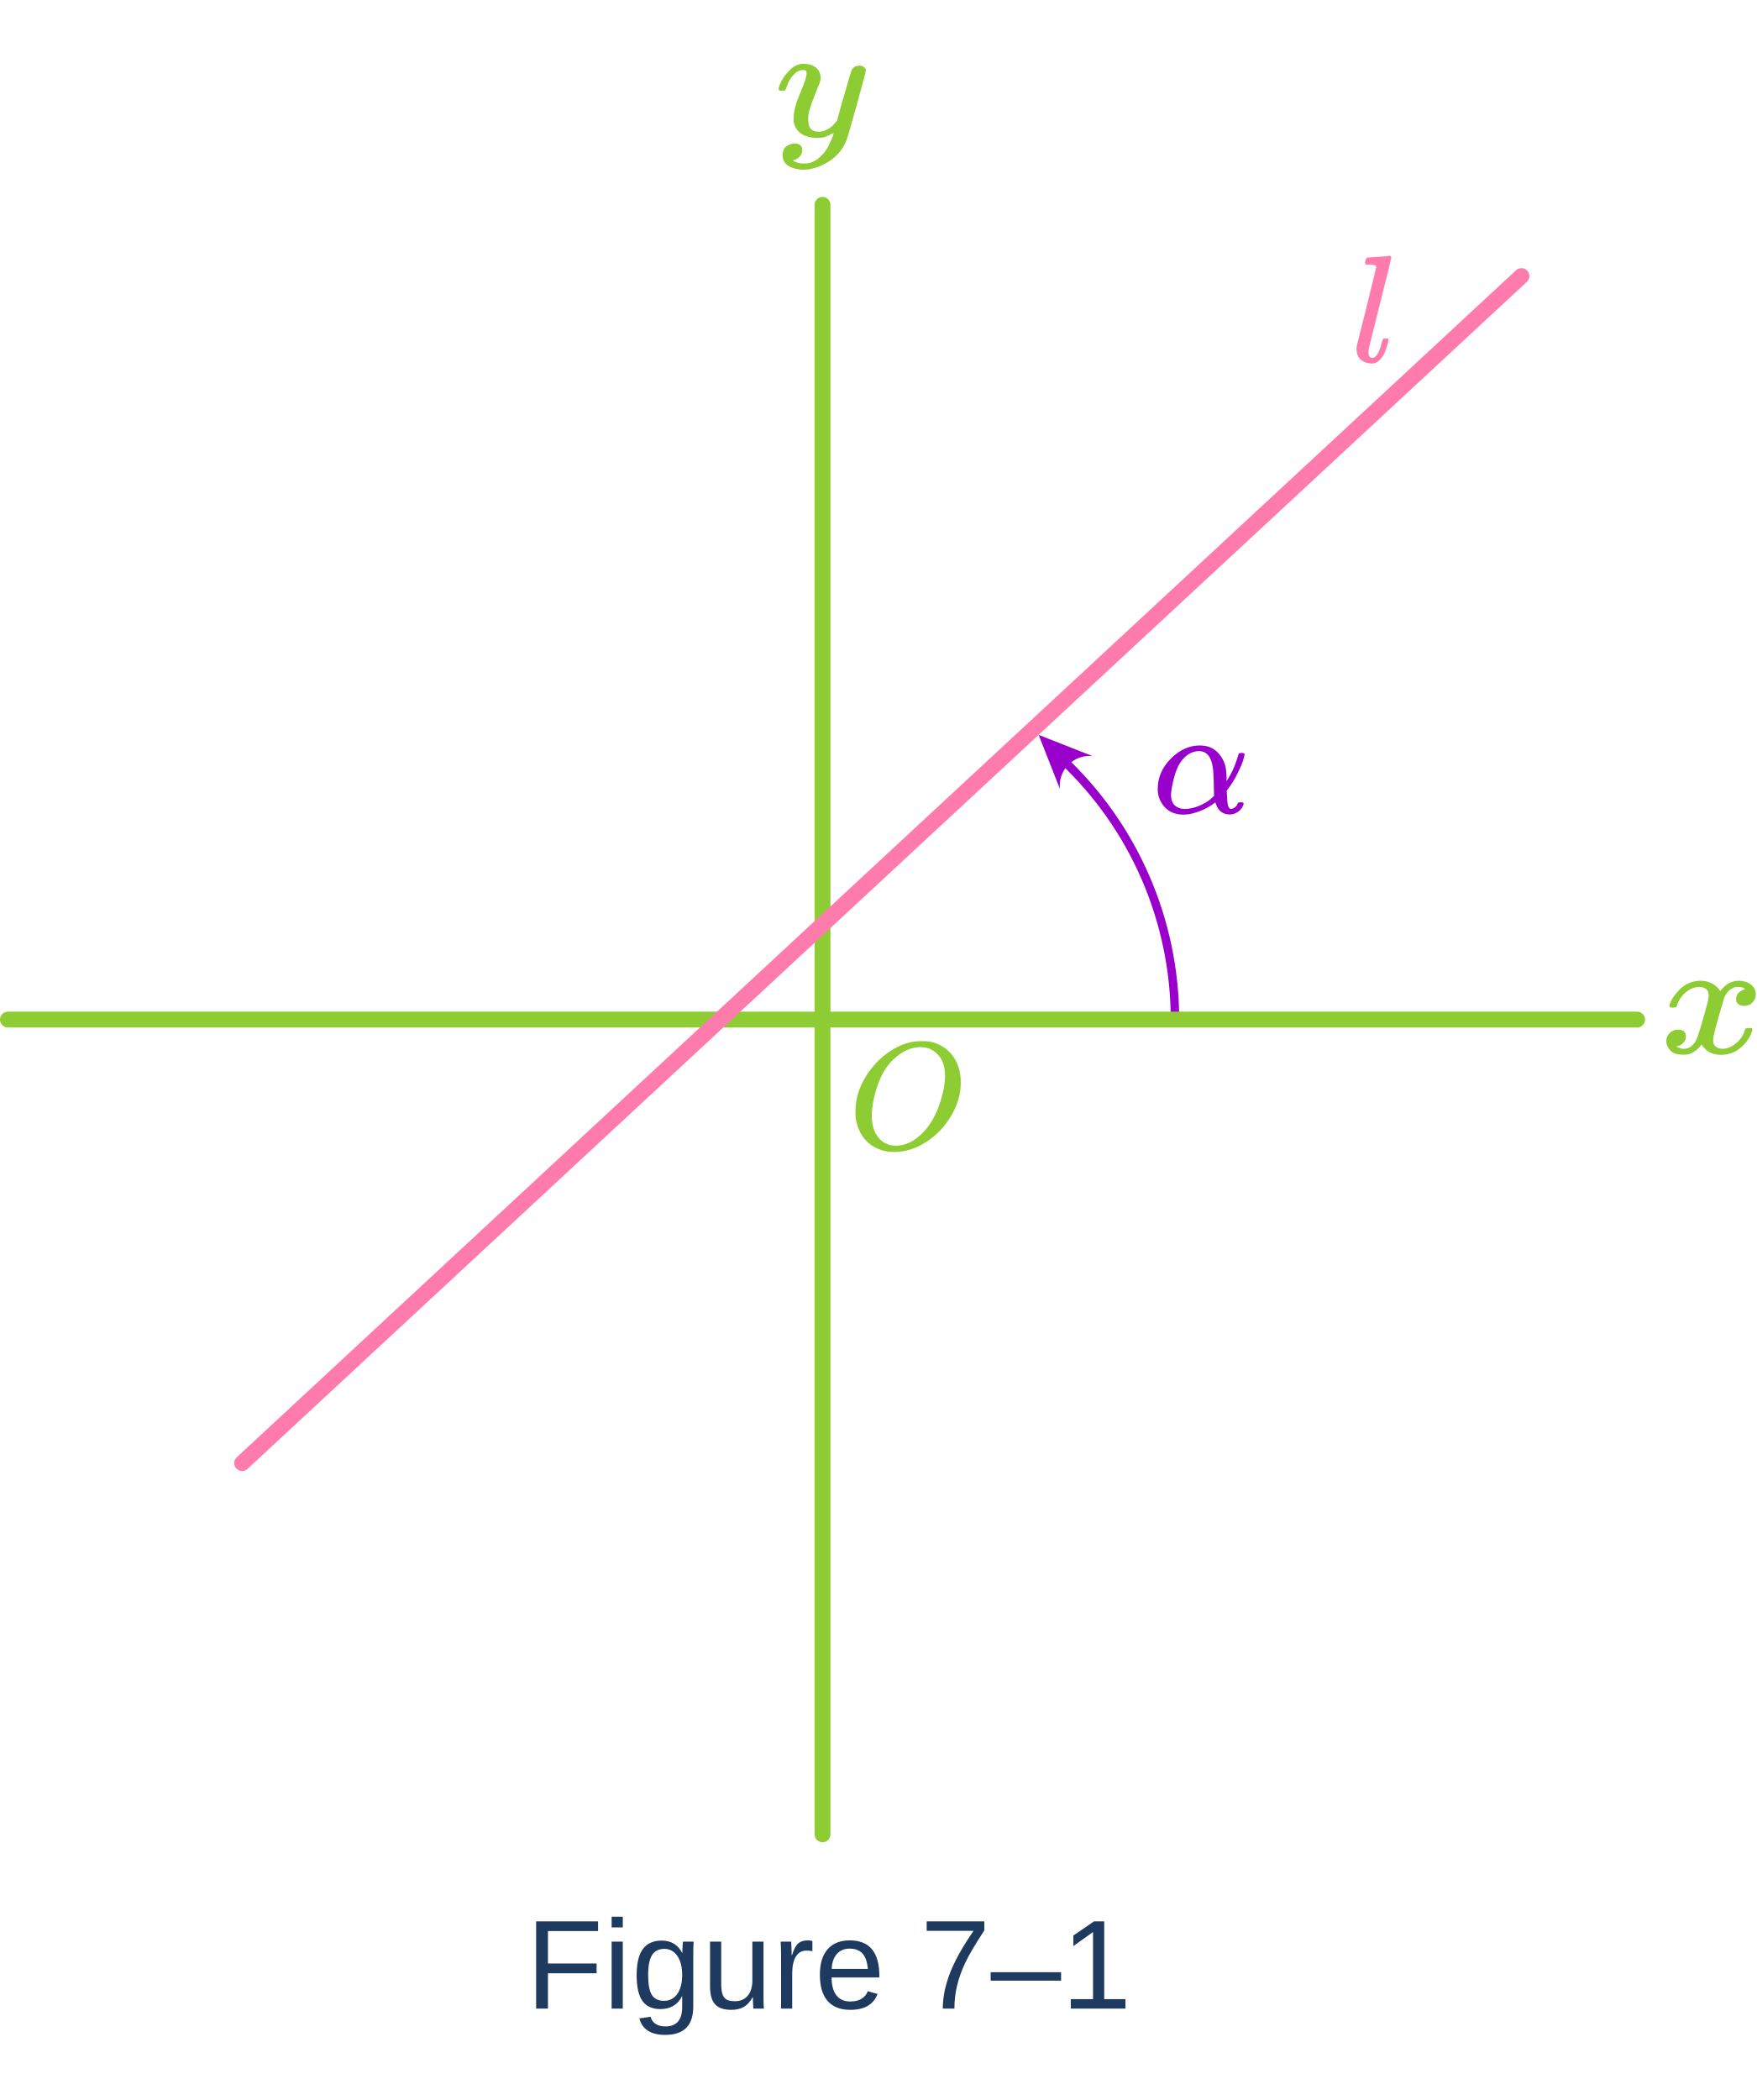
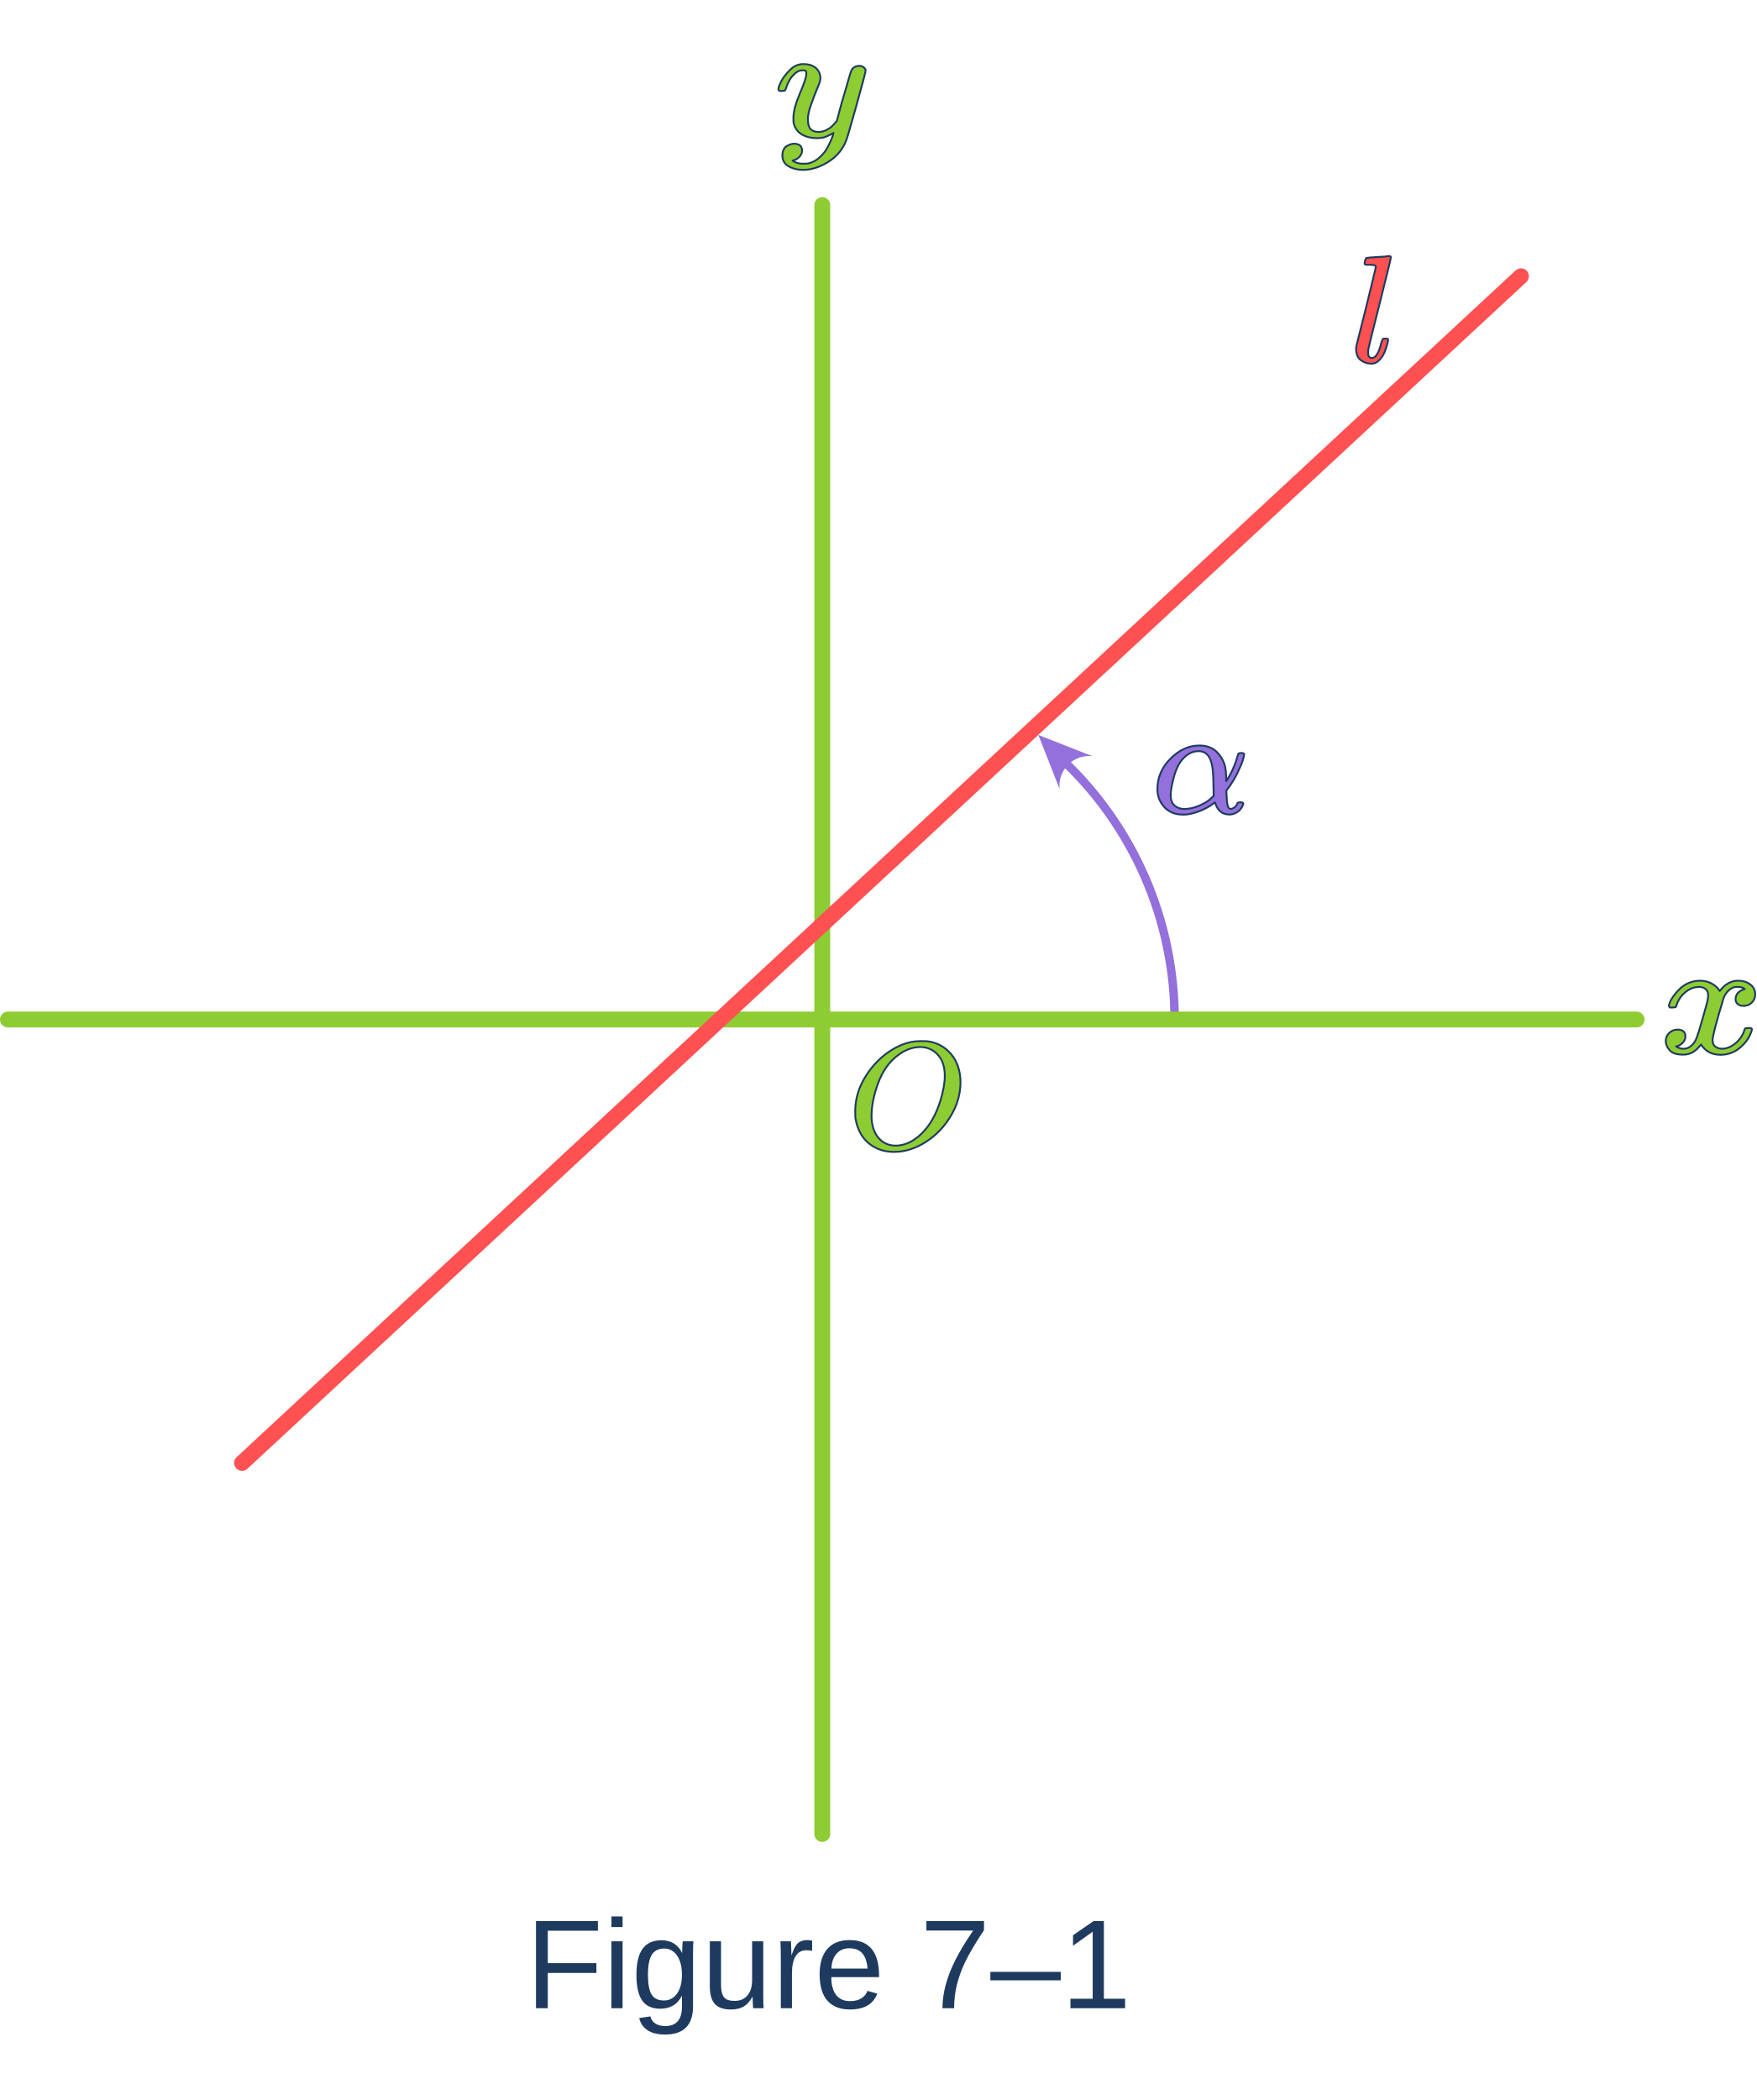
- <svg xmlns="http://www.w3.org/2000/svg" width="256" height="306" viewBox="0 0 1386 1556" version="1.1" xml:space="preserve" style="fill-rule:evenodd;clip-rule:evenodd;stroke-linecap:round;stroke-linejoin:round;stroke-miterlimit:1.5;">
-   <g>
-     <path id="MJX-44-TEX-I-1D466" d="M614.327,20.011c-0,-1.205 0.725,-3.27 2.175,-6.196c1.45,-2.926 3.769,-5.981 6.959,-9.165c3.19,-3.184 6.766,-4.733 10.729,-4.647c3.963,0 7.153,0.99 9.569,2.969c2.417,1.98 3.673,4.733 3.77,8.262c-0.193,1.635 -0.338,2.538 -0.435,2.71c0,0.258 -0.773,2.238 -2.32,5.938c-1.546,3.7 -3.141,7.874 -4.784,12.521c-1.643,4.647 -2.417,8.347 -2.32,11.101c-0,3.7 0.677,6.282 2.03,7.745c1.353,1.463 3.383,2.237 6.089,2.324c2.223,-0 4.302,-0.474 6.235,-1.42c1.933,-0.947 3.431,-1.937 4.494,-2.969c1.064,-1.033 2.368,-2.453 3.915,-4.26c0,-0.086 0.242,-0.947 0.725,-2.582c0.483,-1.635 1.16,-4.173 2.03,-7.615c0.87,-3.443 1.788,-6.627 2.755,-9.553c3.673,-12.908 5.702,-19.663 6.089,-20.265c1.257,-2.324 3.335,-3.486 6.235,-3.486c1.256,0 2.271,0.301 3.044,0.904c0.774,0.602 1.305,1.119 1.595,1.549c0.29,0.43 0.387,0.817 0.29,1.162c0,1.118 -2.368,10.154 -7.104,27.107c-4.737,16.953 -7.443,26.247 -8.12,27.882c-2.706,7.142 -7.394,12.822 -14.063,17.039c-6.67,4.216 -13.339,6.368 -20.009,6.454c-4.349,-0 -8.167,-0.947 -11.454,-2.84c-3.286,-1.893 -4.929,-4.733 -4.929,-8.52c-0,-1.893 0.338,-3.485 1.014,-4.776c0.677,-1.29 1.595,-2.237 2.755,-2.839c1.16,-0.603 2.127,-1.033 2.9,-1.291c0.773,-0.258 1.595,-0.388 2.465,-0.388c4.253,0 6.379,1.808 6.379,5.422c0,1.721 -0.58,3.227 -1.74,4.518c-1.159,1.291 -2.271,2.151 -3.334,2.581c-1.064,0.431 -1.692,0.646 -1.885,0.646l-0.435,0.129c0.193,0.43 1.111,0.947 2.755,1.549c1.643,0.602 3.286,0.904 4.929,0.904l1.16,-0c1.643,-0 2.9,-0.087 3.77,-0.259c3.19,-0.774 6.138,-2.409 8.844,-4.905c2.707,-2.495 4.785,-5.163 6.235,-8.003c1.449,-2.84 2.561,-5.249 3.334,-7.228c0.774,-1.98 1.16,-3.271 1.16,-3.873l-0.87,0.516c-0.58,0.345 -1.498,0.818 -2.754,1.42c-1.257,0.603 -2.514,1.119 -3.77,1.549c-1.933,0.431 -3.818,0.646 -5.655,0.646c-4.446,-0 -8.361,-0.947 -11.744,-2.84c-3.383,-1.893 -5.606,-4.948 -6.669,-9.165c-0.097,-0.602 -0.145,-1.936 -0.145,-4.002c-0,-4.905 1.691,-11.316 5.074,-19.233c3.383,-7.917 5.075,-12.951 5.075,-15.102l0,-1.808c0,-0.258 -0.193,-0.559 -0.58,-0.903c-0.387,-0.344 -0.918,-0.516 -1.595,-0.516l-0.58,-0c-2.223,-0 -4.253,0.817 -6.089,2.452c-1.837,1.635 -3.287,3.399 -4.35,5.292c-1.063,1.894 -1.885,3.701 -2.465,5.422c-0.58,1.721 -0.966,2.668 -1.16,2.84c-0.193,0.172 -0.966,0.258 -2.319,0.258l-2.03,-0c-0.58,-0.516 -0.87,-0.904 -0.87,-1.162Z" style="fill:#8dcc33;fill-rule:nonzero;" />
-   </g>
-   <g>
-     <path id="MJX-44-TEX-I-1D465" d="M1317.19,743.104c0.677,-3.615 3.287,-7.788 7.83,-12.521c4.543,-4.733 10.149,-7.143 16.818,-7.229c3.383,0 6.476,0.775 9.279,2.324c2.803,1.549 4.882,3.485 6.235,5.808c4.06,-5.421 8.941,-8.132 14.644,-8.132c3.576,0 6.669,0.947 9.279,2.84c2.61,1.893 3.963,4.432 4.06,7.616c-0,2.495 -0.677,4.518 -2.03,6.067c-1.354,1.549 -2.658,2.495 -3.915,2.839c-1.257,0.345 -2.368,0.517 -3.335,0.517c-1.836,-0 -3.334,-0.474 -4.494,-1.42c-1.16,-0.947 -1.74,-2.195 -1.74,-3.744c-0,-3.958 2.416,-6.669 7.249,-8.132c-1.063,-1.118 -2.996,-1.678 -5.799,-1.678c-1.257,0 -2.175,0.086 -2.755,0.258c-3.673,1.377 -6.38,4.217 -8.119,8.52c-5.8,19.018 -8.7,30.119 -8.7,33.303c0,2.41 0.774,4.131 2.32,5.163c1.547,1.033 3.238,1.549 5.075,1.549c3.576,0 7.104,-1.42 10.584,-4.259c3.48,-2.84 5.848,-6.325 7.104,-10.456c0.29,-0.861 0.58,-1.334 0.87,-1.42c0.29,-0.086 1.063,-0.172 2.32,-0.258l0.58,-0c1.45,-0 2.175,0.344 2.175,1.033c-0,0.086 -0.097,0.559 -0.29,1.419c-1.547,4.906 -4.543,9.251 -8.989,13.038c-4.447,3.786 -9.618,5.679 -15.514,5.679c-6.766,0 -11.889,-2.71 -15.369,-8.132c-3.963,5.336 -8.506,8.003 -13.629,8.003l-0.87,0c-4.736,0 -8.119,-1.118 -10.149,-3.356c-2.03,-2.237 -3.093,-4.604 -3.19,-7.099c0,-2.754 0.919,-4.992 2.755,-6.713c1.837,-1.721 4.012,-2.581 6.525,-2.581c4.156,-0 6.234,1.807 6.234,5.421c0,1.721 -0.58,3.227 -1.74,4.518c-1.16,1.291 -2.271,2.151 -3.334,2.582c-1.064,0.43 -1.692,0.645 -1.885,0.645l-0.435,0.129c-0,0.086 0.29,0.258 0.87,0.516c0.58,0.259 1.353,0.56 2.319,0.904c0.967,0.344 1.885,0.473 2.755,0.387c3.48,0 6.476,-1.936 8.989,-5.808c0.87,-1.377 1.982,-4.303 3.335,-8.778c1.353,-4.475 2.707,-9.122 4.06,-13.941c1.353,-4.819 2.126,-7.659 2.32,-8.519c0.483,-2.324 0.725,-4.002 0.725,-5.035c-0,-2.409 -0.725,-4.13 -2.175,-5.163c-1.45,-1.032 -3.093,-1.549 -4.93,-1.549c-3.866,0 -7.491,1.377 -10.874,4.131c-3.383,2.754 -5.751,6.282 -7.104,10.585c-0.194,0.774 -0.435,1.204 -0.725,1.29c-0.29,0.086 -1.063,0.173 -2.32,0.259l-2.03,-0c-0.58,-0.517 -0.87,-0.99 -0.87,-1.42Z" style="fill:#8dcc33;fill-rule:nonzero;" />
-   </g>
-   <g transform="matrix(100,0,0,100,892.904,1534.24)">
-     </g>
-   <text x="414.827px" y="1534.24px" style="font-family:'ArialMT', 'Arial', sans-serif;font-size:100px;fill:#1e3a5f;">Figure 7–1</text>
-   <path d="M930.428,754.105l-6.672,0c-0,-77.124 -31.968,-150.768 -88.235,-203.267l4.542,-4.908c57.626,53.767 90.365,129.189 90.365,208.175Z" style="fill:#90c;" />
-   <path d="M648.992,1396.74l0,-1285.48" style="fill:none;stroke:#8dcc33;stroke-width:12.5px;" />
-   <path d="M6.25,753.998l1285.49,-0" style="fill:none;stroke:#8dcc33;stroke-width:12.5px;" />
-   <g>
-     <path id="MJX-22-TEX-I-1D459" d="M1079.84,228.004c0,2.65 1.004,3.974 3.011,3.974c2.971,0 5.5,-4.215 7.587,-12.645c0.482,-1.605 0.883,-2.448 1.204,-2.529c0.161,-0.08 0.562,-0.12 1.205,-0.12l1.926,-0c0.241,-0 0.442,0.08 0.603,0.241c0.16,0.16 0.24,0.441 0.24,0.843c-0.08,0.482 -0.2,1.124 -0.361,1.927c-0.16,0.803 -0.602,2.328 -1.325,4.576c-0.722,2.248 -1.525,4.135 -2.408,5.66c-0.883,1.525 -2.128,3.011 -3.733,4.456c-1.606,1.445 -3.453,2.127 -5.54,2.047c-2.89,0 -5.58,-0.883 -8.069,-2.649c-2.489,-1.767 -3.773,-4.737 -3.853,-8.912c-0,-0.963 0.04,-1.646 0.12,-2.047l7.828,-31.07c5.058,-20.473 7.587,-31.031 7.587,-31.673c-0,-0.241 -0.04,-0.441 -0.121,-0.602c-0.08,-0.161 -0.241,-0.321 -0.481,-0.482c-0.241,-0.16 -0.442,-0.241 -0.603,-0.241c-0.16,0 -0.481,-0.04 -0.963,-0.12c-0.482,-0.08 -0.803,-0.12 -0.963,-0.12c-0.161,-0 -0.522,-0.041 -1.084,-0.121c-0.562,-0.08 -0.964,-0.08 -1.204,0l-1.566,0c-0.241,0 -0.562,-0.04 -0.963,-0.12c-0.402,-0.081 -0.643,-0.201 -0.723,-0.362c-0.08,-0.16 -0.12,-0.401 -0.12,-0.722c-0,-0.161 0.08,-0.723 0.24,-1.686c0.402,-1.525 0.843,-2.368 1.325,-2.529c0.482,-0.161 3.372,-0.401 8.671,-0.723c1.204,-0.08 2.569,-0.16 4.094,-0.24c1.526,-0.081 2.73,-0.201 3.613,-0.362c0.883,-0.16 1.325,-0.2 1.325,-0.12c0.963,-0 1.445,0.321 1.445,0.963c0,0.883 -2.93,12.926 -8.791,36.128c-5.861,23.203 -8.872,35.366 -9.032,36.49l-0,0.963c-0,0.482 -0.04,0.883 -0.121,1.205l0,0.722Z" style="fill:#ff7bac;fill-rule:nonzero;" />
-   </g>
-   <g>
-     <path id="MJX-22-TEX-I-1D6FC" d="M913.487,572.197c-0,-9.152 3.452,-17.181 10.356,-24.085c6.905,-6.905 14.492,-10.357 22.761,-10.357c5.62,0 10.116,1.606 13.488,4.817c3.372,3.212 5.66,7.146 6.864,11.802c0.482,2.328 0.763,5.018 0.843,8.069l0,3.492c3.934,-5.941 6.945,-12.605 9.032,-19.991c0.321,-1.124 0.562,-1.766 0.723,-1.927c0.16,-0.16 0.803,-0.281 1.927,-0.361c1.686,0 2.529,0.321 2.529,0.963c-0,0.723 -0.362,2.289 -1.084,4.697c-0.723,2.409 -2.168,5.821 -4.336,10.236c-2.167,4.416 -4.616,8.43 -7.346,12.043l-1.324,1.686l0.12,2.89c0.161,4.496 0.482,7.547 0.964,9.153c0.481,1.606 1.244,2.449 2.288,2.529c1.124,-0.161 2.167,-0.602 3.131,-1.325c0.963,-0.722 1.646,-1.646 2.047,-2.77c0.161,-0.562 0.361,-0.883 0.602,-0.963c0.241,-0.08 0.843,-0.161 1.807,-0.241c1.605,0 2.408,0.321 2.408,0.963c0,0.482 -0.241,1.245 -0.722,2.289c-0.964,1.926 -2.369,3.452 -4.215,4.576c-1.847,1.124 -3.613,1.726 -5.299,1.806l-0.843,0c-5.379,0 -9.032,-2.89 -10.959,-8.671l-0.361,-0.842l-1.325,0.963c-0.803,0.642 -2.007,1.445 -3.613,2.408c-1.606,0.964 -3.412,1.887 -5.419,2.77c-2.007,0.883 -4.335,1.686 -6.985,2.409c-2.649,0.722 -5.218,1.084 -7.707,1.084c-6.343,-0 -11.32,-2.007 -14.933,-6.022c-3.613,-4.014 -5.419,-8.711 -5.419,-14.09Zm20.954,15.656c3.934,-0 7.868,-0.843 11.802,-2.529c3.934,-1.686 6.864,-3.412 8.791,-5.178l2.89,-2.65c-0.16,-11.481 -0.441,-18.626 -0.843,-21.436c-1.124,-9.233 -4.817,-13.849 -11.079,-13.849c-5.54,-0 -10.397,2.93 -14.572,8.791c-2.167,3.212 -3.934,7.547 -5.299,13.006c-1.364,5.46 -2.087,9.634 -2.167,12.525c-0,3.934 1.003,6.784 3.01,8.55c2.008,1.766 4.496,2.69 7.467,2.77Z" style="fill:#90c;fill-rule:nonzero;" />
-   </g>
-   <g>
-     <path id="MJX-22-TEX-I-1D442" d="M758.091,803.42c0,9.233 -2.569,18.144 -7.707,26.735c-5.138,8.59 -11.762,15.455 -19.87,20.593c-8.109,5.138 -16.419,7.707 -24.929,7.707c-7.787,0 -14.451,-2.288 -19.991,-6.864c-5.539,-4.576 -9.032,-11.24 -10.477,-19.991c-0.08,-0.642 -0.12,-2.368 -0.12,-5.178c-0,-8.189 1.926,-15.977 5.78,-23.363c3.854,-7.386 9.032,-13.93 15.535,-19.63c9.956,-8.269 19.951,-12.404 29.987,-12.404c3.05,0 4.977,0.04 5.78,0.121c7.788,1.124 14.05,4.576 18.787,10.356c4.737,5.781 7.145,13.087 7.225,21.918Zm-12.404,-4.937c0,-7.146 -1.846,-12.726 -5.539,-16.74c-3.693,-4.014 -8.31,-6.021 -13.849,-6.021c-6.423,-0 -12.605,2.408 -18.546,7.225c-6.423,5.058 -11.32,12.164 -14.692,21.316c-3.372,9.152 -5.098,17.663 -5.179,25.531c0,7.225 1.726,12.966 5.179,17.221c3.452,4.255 8.028,6.422 13.728,6.503c7.226,-0 14.09,-3.171 20.593,-9.514c6.504,-6.342 11.441,-14.973 14.813,-25.892c2.328,-7.627 3.492,-14.17 3.492,-19.629Z" style="fill:#8dcc33;fill-rule:nonzero;" />
-   </g>
-   <path d="M191.045,1103.9l1009.41,-936.45" style="fill:none;stroke:#ff7bac;stroke-width:12.5px;" />
-   <path d="M836.326,572.136l-16.79,-42.713l42.587,16.741c-6.81,-0.74 -13.884,1.498 -19.1,6.714c-5.256,5.257 -7.489,12.399 -6.697,19.258Z" style="fill:#90c;" />
+ <svg xmlns="http://www.w3.org/2000/svg" width="256" height="306" viewBox="0 0 794 892" version="1.1" xml:space="preserve" style="fill-rule:evenodd;clip-rule:evenodd;stroke-linejoin:round;stroke-miterlimit:2;">
+   <path id="MJX-44-TEX-I-1D466" d="M351.827,11.879c-0,-0.692 0.415,-1.873 1.243,-3.551c0.831,-1.674 2.161,-3.426 3.987,-5.249c1.827,-1.823 3.876,-2.71 6.146,-2.66c2.269,-0 4.096,0.567 5.478,1.699c1.383,1.135 2.103,2.713 2.158,4.731c-0.108,0.937 -0.192,1.454 -0.248,1.554c0,0.149 -0.443,1.28 -1.33,3.401c-0.883,2.118 -1.798,4.508 -2.738,7.169c-0.942,2.663 -1.386,4.781 -1.33,6.359c0,2.118 0.388,3.597 1.163,4.434c0.775,0.84 1.938,1.28 3.488,1.333c1.275,0 2.465,-0.273 3.572,-0.815c1.107,-0.543 1.963,-1.107 2.574,-1.699c0.607,-0.593 1.355,-1.405 2.241,-2.441c0,-0.049 0.137,-0.542 0.416,-1.479c0.276,-0.936 0.663,-2.39 1.163,-4.359c0.496,-1.972 1.023,-3.795 1.575,-5.473c2.105,-7.391 3.268,-11.261 3.488,-11.605c0.719,-1.33 1.91,-1.997 3.572,-1.997c0.719,-0 1.299,0.174 1.742,0.518c0.444,0.344 0.748,0.642 0.915,0.887c0.164,0.248 0.22,0.468 0.164,0.666c0,0.639 -1.355,5.814 -4.068,15.525c-2.713,9.708 -4.263,15.032 -4.651,15.968c-1.55,4.09 -4.232,7.342 -8.052,9.758c-3.82,2.415 -7.64,3.646 -11.46,3.696c-2.49,-0 -4.675,-0.543 -6.561,-1.628c-1.882,-1.082 -2.821,-2.71 -2.821,-4.877c-0,-1.086 0.192,-1.997 0.58,-2.735c0.387,-0.741 0.914,-1.284 1.578,-1.628c0.663,-0.344 1.218,-0.592 1.662,-0.738c0.443,-0.149 0.911,-0.223 1.411,-0.223c2.437,-0 3.652,1.035 3.652,3.104c0,0.986 -0.332,1.851 -0.995,2.589c-0.664,0.738 -1.302,1.231 -1.91,1.479c-0.608,0.245 -0.968,0.369 -1.079,0.369l-0.248,0.074c0.108,0.245 0.635,0.543 1.575,0.887c0.942,0.344 1.882,0.518 2.824,0.518l0.664,-0c0.943,-0 1.662,-0.05 2.158,-0.149c1.829,-0.444 3.516,-1.38 5.066,-2.809c1.551,-1.43 2.741,-2.958 3.572,-4.583c0.828,-1.628 1.467,-3.008 1.907,-4.139c0.444,-1.135 0.667,-1.873 0.667,-2.217l-0.499,0.294c-0.332,0.199 -0.859,0.468 -1.579,0.813c-0.719,0.344 -1.438,0.641 -2.158,0.886c-1.106,0.248 -2.186,0.372 -3.24,0.372c-2.545,0 -4.787,-0.542 -6.725,-1.627c-1.938,-1.086 -3.209,-2.834 -3.82,-5.25c-0.053,-0.344 -0.081,-1.107 -0.081,-2.291c0,-2.809 0.968,-6.48 2.906,-11.014c1.938,-4.536 2.905,-7.419 2.905,-8.65l0,-1.036c0,-0.146 -0.108,-0.319 -0.332,-0.518c-0.22,-0.195 -0.524,-0.294 -0.911,-0.294l-0.335,-0c-1.271,-0 -2.434,0.468 -3.485,1.404c-1.054,0.937 -1.882,1.948 -2.493,3.03c-0.608,1.085 -1.079,2.12 -1.411,3.106c-0.332,0.986 -0.552,1.529 -0.663,1.625c-0.112,0.099 -0.555,0.149 -1.331,0.149l-1.162,0c-0.332,-0.295 -0.496,-0.518 -0.496,-0.663Z" style="fill:#8dcc33;fill-rule:nonzero;stroke:#1e3a5f;stroke-width:0.83px;" />
+   <path id="MJX-44-TEX-I-1D465" d="M754.354,425.99c0.388,-2.071 1.882,-4.462 4.484,-7.172c2.601,-2.71 5.81,-4.089 9.63,-4.139c1.938,0 3.709,0.444 5.315,1.33c1.606,0.887 2.796,1.997 3.572,3.327c2.322,-3.103 5.119,-4.657 8.384,-4.657c2.049,0 3.82,0.543 5.314,1.625c1.495,1.085 2.27,2.539 2.326,4.362c-0,1.43 -0.388,2.589 -1.163,3.476c-0.775,0.887 -1.523,1.43 -2.242,1.625c-0.719,0.198 -1.355,0.298 -1.91,0.298c-1.051,-0 -1.91,-0.273 -2.573,-0.816c-0.664,-0.543 -0.996,-1.256 -0.996,-2.142c0,-2.267 1.383,-3.82 4.152,-4.658c-0.611,-0.641 -1.718,-0.961 -3.324,-0.961c-0.719,0 -1.243,0.05 -1.575,0.149c-2.105,0.788 -3.656,2.412 -4.651,4.877c-3.321,10.893 -4.982,17.249 -4.982,19.072c-0,1.383 0.443,2.366 1.33,2.958c0.883,0.592 1.854,0.887 2.905,0.887c2.046,-0 4.068,-0.812 6.062,-2.437c1.993,-1.628 3.348,-3.625 4.068,-5.99c0.167,-0.493 0.331,-0.763 0.499,-0.813c0.164,-0.049 0.608,-0.099 1.327,-0.149l0.332,0c0.831,0 1.246,0.199 1.246,0.593c0,0.049 -0.056,0.319 -0.164,0.812c-0.887,2.809 -2.605,5.299 -5.15,7.466c-2.546,2.171 -5.507,3.253 -8.884,3.253c-3.875,-0 -6.809,-1.551 -8.802,-4.657c-2.27,3.057 -4.871,4.582 -7.804,4.582l-0.5,0c-2.713,0 -4.651,-0.638 -5.813,-1.919c-1.163,-1.284 -1.771,-2.639 -1.827,-4.068c0,-1.575 0.528,-2.859 1.579,-3.845c1.051,-0.983 2.297,-1.476 3.736,-1.476c2.381,0 3.572,1.036 3.572,3.104c-0,0.986 -0.332,1.848 -0.999,2.589c-0.663,0.738 -1.299,1.231 -1.907,1.476c-0.61,0.248 -0.97,0.372 -1.082,0.372l-0.248,0.071c0,0.05 0.168,0.149 0.5,0.298c0.331,0.149 0.775,0.319 1.327,0.518c0.555,0.195 1.079,0.27 1.578,0.22c1.994,-0 3.708,-1.107 5.147,-3.327c0.499,-0.788 1.135,-2.462 1.91,-5.026c0.775,-2.561 1.55,-5.225 2.325,-7.984c0.775,-2.76 1.219,-4.388 1.33,-4.877c0.276,-1.334 0.416,-2.295 0.416,-2.884c-0,-1.38 -0.416,-2.366 -1.247,-2.958c-0.831,-0.592 -1.773,-0.887 -2.824,-0.887c-2.214,0 -4.288,0.788 -6.226,2.366c-1.938,1.578 -3.296,3.597 -4.068,6.062c-0.112,0.443 -0.251,0.688 -0.416,0.738c-0.167,0.049 -0.611,0.099 -1.33,0.149l-1.163,-0c-0.331,-0.295 -0.496,-0.568 -0.496,-0.813Z" style="fill:#8dcc33;fill-rule:nonzero;stroke:#1e3a5f;stroke-width:0.83px;" />
+   <text x="237.572px" y="879.07px" style="font-family:'ArialMT', 'Arial', sans-serif;font-size:57.268px;fill:#1e3a5f;">Figure 7–1</text>
+   <path d="M532.856,432.291l-3.82,-0c-0,-44.169 -18.309,-86.346 -50.534,-116.413l2.601,-2.809c33.003,30.792 51.753,73.987 51.753,119.222Z" style="fill:#9370db;" />
+   <path d="M371.68,800.324l-0,-736.188" style="fill:none;stroke:#8dcc33;stroke-width:7.16px;stroke-linecap:round;stroke-miterlimit:1.5;" />
+   <path d="M3.581,432.229l736.197,-0" style="fill:none;stroke:#8dcc33;stroke-width:7.16px;stroke-linecap:round;stroke-miterlimit:1.5;" />
+   <path id="MJX-22-TEX-I-1D459" d="M618.423,130.995c0,1.516 0.574,2.276 1.724,2.276c1.703,-0 3.151,-2.416 4.344,-7.243c0.276,-0.918 0.509,-1.402 0.692,-1.448c0.093,-0.047 0.322,-0.069 0.688,-0.069l1.104,0c0.139,0 0.254,0.047 0.347,0.137c0.09,0.093 0.137,0.254 0.137,0.483c-0.047,0.276 -0.115,0.645 -0.208,1.104c-0.09,0.459 -0.344,1.334 -0.76,2.62c-0.412,1.287 -0.871,2.369 -1.376,3.244c-0.506,0.871 -1.219,1.724 -2.14,2.551c-0.918,0.828 -1.978,1.219 -3.172,1.172c-1.656,0 -3.197,-0.505 -4.62,-1.519c-1.426,-1.011 -2.161,-2.71 -2.207,-5.104c-0,-0.548 0.021,-0.942 0.068,-1.172l4.483,-17.791c2.896,-11.726 4.344,-17.773 4.344,-18.142c0,-0.136 -0.021,-0.251 -0.068,-0.344c-0.046,-0.093 -0.139,-0.183 -0.276,-0.276c-0.136,-0.09 -0.254,-0.136 -0.344,-0.136c-0.093,-0 -0.276,-0.025 -0.552,-0.068c-0.276,-0.047 -0.462,-0.072 -0.552,-0.072c-0.093,0 -0.298,-0.021 -0.62,-0.068c-0.322,-0.046 -0.552,-0.046 -0.691,0l-0.896,0c-0.137,0 -0.323,-0.022 -0.552,-0.068c-0.23,-0.047 -0.369,-0.115 -0.413,-0.208c-0.046,-0.093 -0.068,-0.229 -0.068,-0.412c0,-0.093 0.043,-0.416 0.136,-0.968c0.23,-0.871 0.484,-1.355 0.76,-1.448c0.276,-0.093 1.929,-0.229 4.964,-0.412c0.692,-0.046 1.473,-0.093 2.344,-0.139c0.875,-0.047 1.566,-0.115 2.071,-0.208c0.506,-0.09 0.757,-0.115 0.757,-0.068c0.552,-0 0.828,0.183 0.828,0.551c-0,0.506 -1.678,7.405 -5.032,20.691c-3.358,13.289 -5.082,20.253 -5.175,20.898l-0,0.552c-0,0.276 -0.022,0.505 -0.069,0.688l0,0.416Z" style="fill:#ff5151;fill-rule:nonzero;stroke:#1e3a5f;stroke-width:0.83px;" />
+   <path id="MJX-22-TEX-I-1D6FC" d="M523.154,328.113c-0,-5.243 1.975,-9.841 5.931,-13.795c3.954,-3.953 8.298,-5.931 13.035,-5.931c3.219,0 5.792,0.921 7.724,2.76c1.932,1.838 3.24,4.092 3.932,6.759c0.276,1.333 0.437,2.871 0.483,4.62l0,2c2.251,-3.402 3.975,-7.219 5.172,-11.448c0.183,-0.645 0.323,-1.014 0.413,-1.104c0.093,-0.093 0.462,-0.161 1.103,-0.207c0.968,-0 1.448,0.183 1.448,0.552c0,0.412 -0.207,1.311 -0.62,2.688c-0.412,1.38 -1.24,3.336 -2.483,5.863c-1.241,2.53 -2.642,4.828 -4.208,6.896l-0.756,0.967l0.068,1.656c0.093,2.573 0.276,4.322 0.552,5.24c0.276,0.921 0.713,1.405 1.311,1.448c0.642,-0.09 1.24,-0.344 1.792,-0.757c0.552,-0.415 0.943,-0.942 1.172,-1.587c0.093,-0.323 0.208,-0.505 0.345,-0.552c0.139,-0.047 0.483,-0.093 1.035,-0.136c0.918,-0 1.38,0.183 1.38,0.548c-0,0.276 -0.14,0.714 -0.416,1.312c-0.551,1.104 -1.354,1.978 -2.412,2.62c-1.057,0.645 -2.068,0.989 -3.035,1.036l-0.484,-0c-3.079,-0 -5.172,-1.656 -6.276,-4.968l-0.204,-0.48l-0.76,0.552c-0.459,0.366 -1.15,0.828 -2.068,1.379c-0.921,0.552 -1.957,1.079 -3.104,1.585c-1.15,0.505 -2.483,0.967 -4.003,1.38c-1.516,0.412 -2.986,0.62 -4.412,0.62c-3.634,-0 -6.483,-1.147 -8.551,-3.448c-2.071,-2.298 -3.104,-4.989 -3.104,-8.068Zm11.999,8.964c2.255,-0 4.506,-0.481 6.76,-1.448c2.254,-0.964 3.931,-1.953 5.035,-2.964l1.656,-1.519c-0.093,-6.574 -0.254,-10.667 -0.484,-12.276c-0.645,-5.286 -2.759,-7.931 -6.344,-7.931c-3.175,-0 -5.956,1.677 -8.347,5.035c-1.24,1.839 -2.254,4.322 -3.035,7.448c-0.781,3.128 -1.194,5.516 -1.24,7.172c-0,2.254 0.573,3.885 1.724,4.899c1.15,1.01 2.573,1.541 4.275,1.584Z" style="fill:#9370db;fill-rule:nonzero;stroke:#1e3a5f;stroke-width:0.83px;" />
+   <path id="MJX-22-TEX-I-1D442" d="M434.16,460.531c0,5.29 -1.473,10.393 -4.415,15.314c-2.943,4.917 -6.735,8.849 -11.379,11.792c-4.645,2.942 -9.404,4.415 -14.276,4.415c-4.461,-0 -8.278,-1.312 -11.45,-3.932c-3.172,-2.62 -5.172,-6.437 -6,-11.45c-0.046,-0.366 -0.068,-1.355 -0.068,-2.965c0,-4.691 1.104,-9.149 3.308,-13.379c2.208,-4.229 5.175,-7.978 8.899,-11.242c5.702,-4.735 11.426,-7.104 17.171,-7.104c1.749,0 2.853,0.022 3.312,0.068c4.462,0.645 8.046,2.623 10.759,5.932c2.713,3.311 4.093,7.494 4.139,12.551Zm-7.103,-2.825c-0,-4.092 -1.058,-7.289 -3.175,-9.587c-2.115,-2.3 -4.757,-3.448 -7.932,-3.448c-3.677,0 -7.218,1.377 -10.619,4.137c-3.678,2.896 -6.484,6.967 -8.415,12.207c-1.932,5.243 -2.918,10.117 -2.965,14.622c0,4.136 0.986,7.426 2.965,9.863c1.978,2.437 4.598,3.678 7.863,3.724c4.139,0 8.068,-1.817 11.791,-5.451c3.727,-3.631 6.555,-8.573 8.487,-14.827c1.333,-4.369 2,-8.114 2,-11.24Z" style="fill:#8dcc33;fill-rule:nonzero;stroke:#1e3a5f;stroke-width:0.83px;" />
+   <path d="M109.414,632.615l578.085,-536.301" style="fill:none;stroke:#ff5151;stroke-width:7.16px;stroke-linecap:round;stroke-miterlimit:1.5;" />
+   <path d="M478.964,328.076l-9.615,-24.461l24.389,9.587c-3.9,-0.421 -7.953,0.859 -10.938,3.845c-3.011,3.011 -4.289,7.1 -3.836,11.029Z" style="fill:#9370db;" />
</svg>
